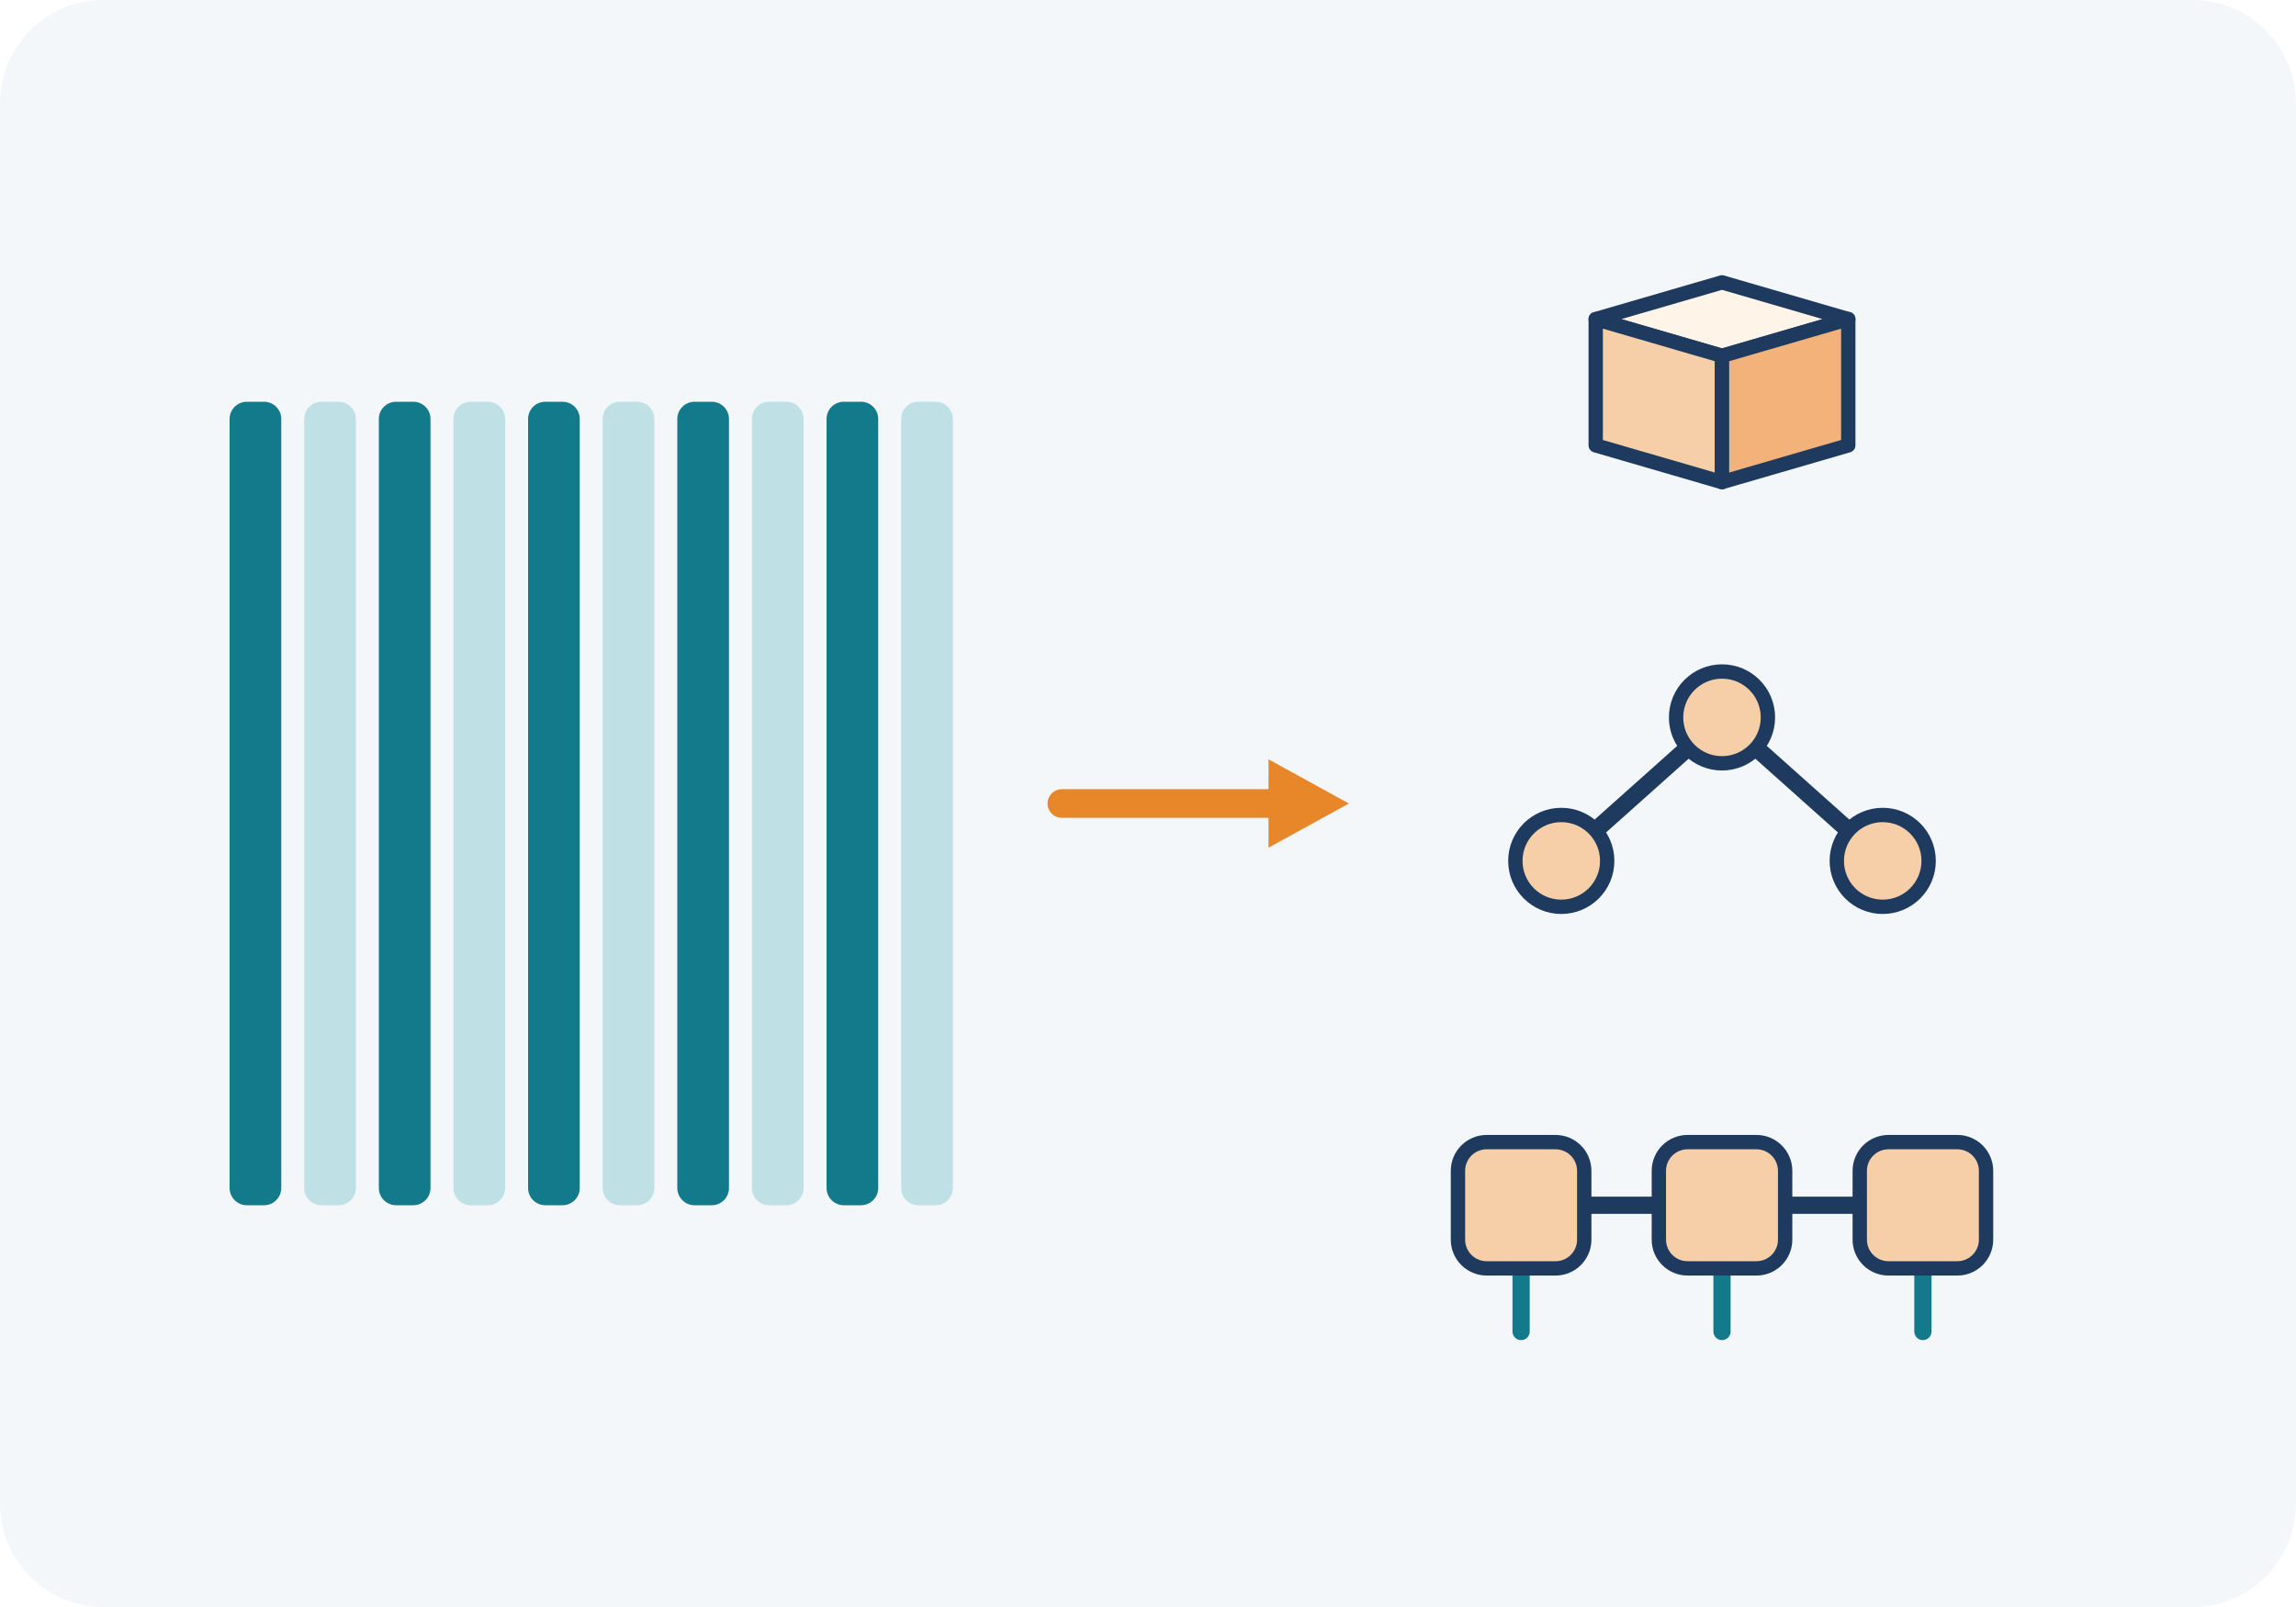
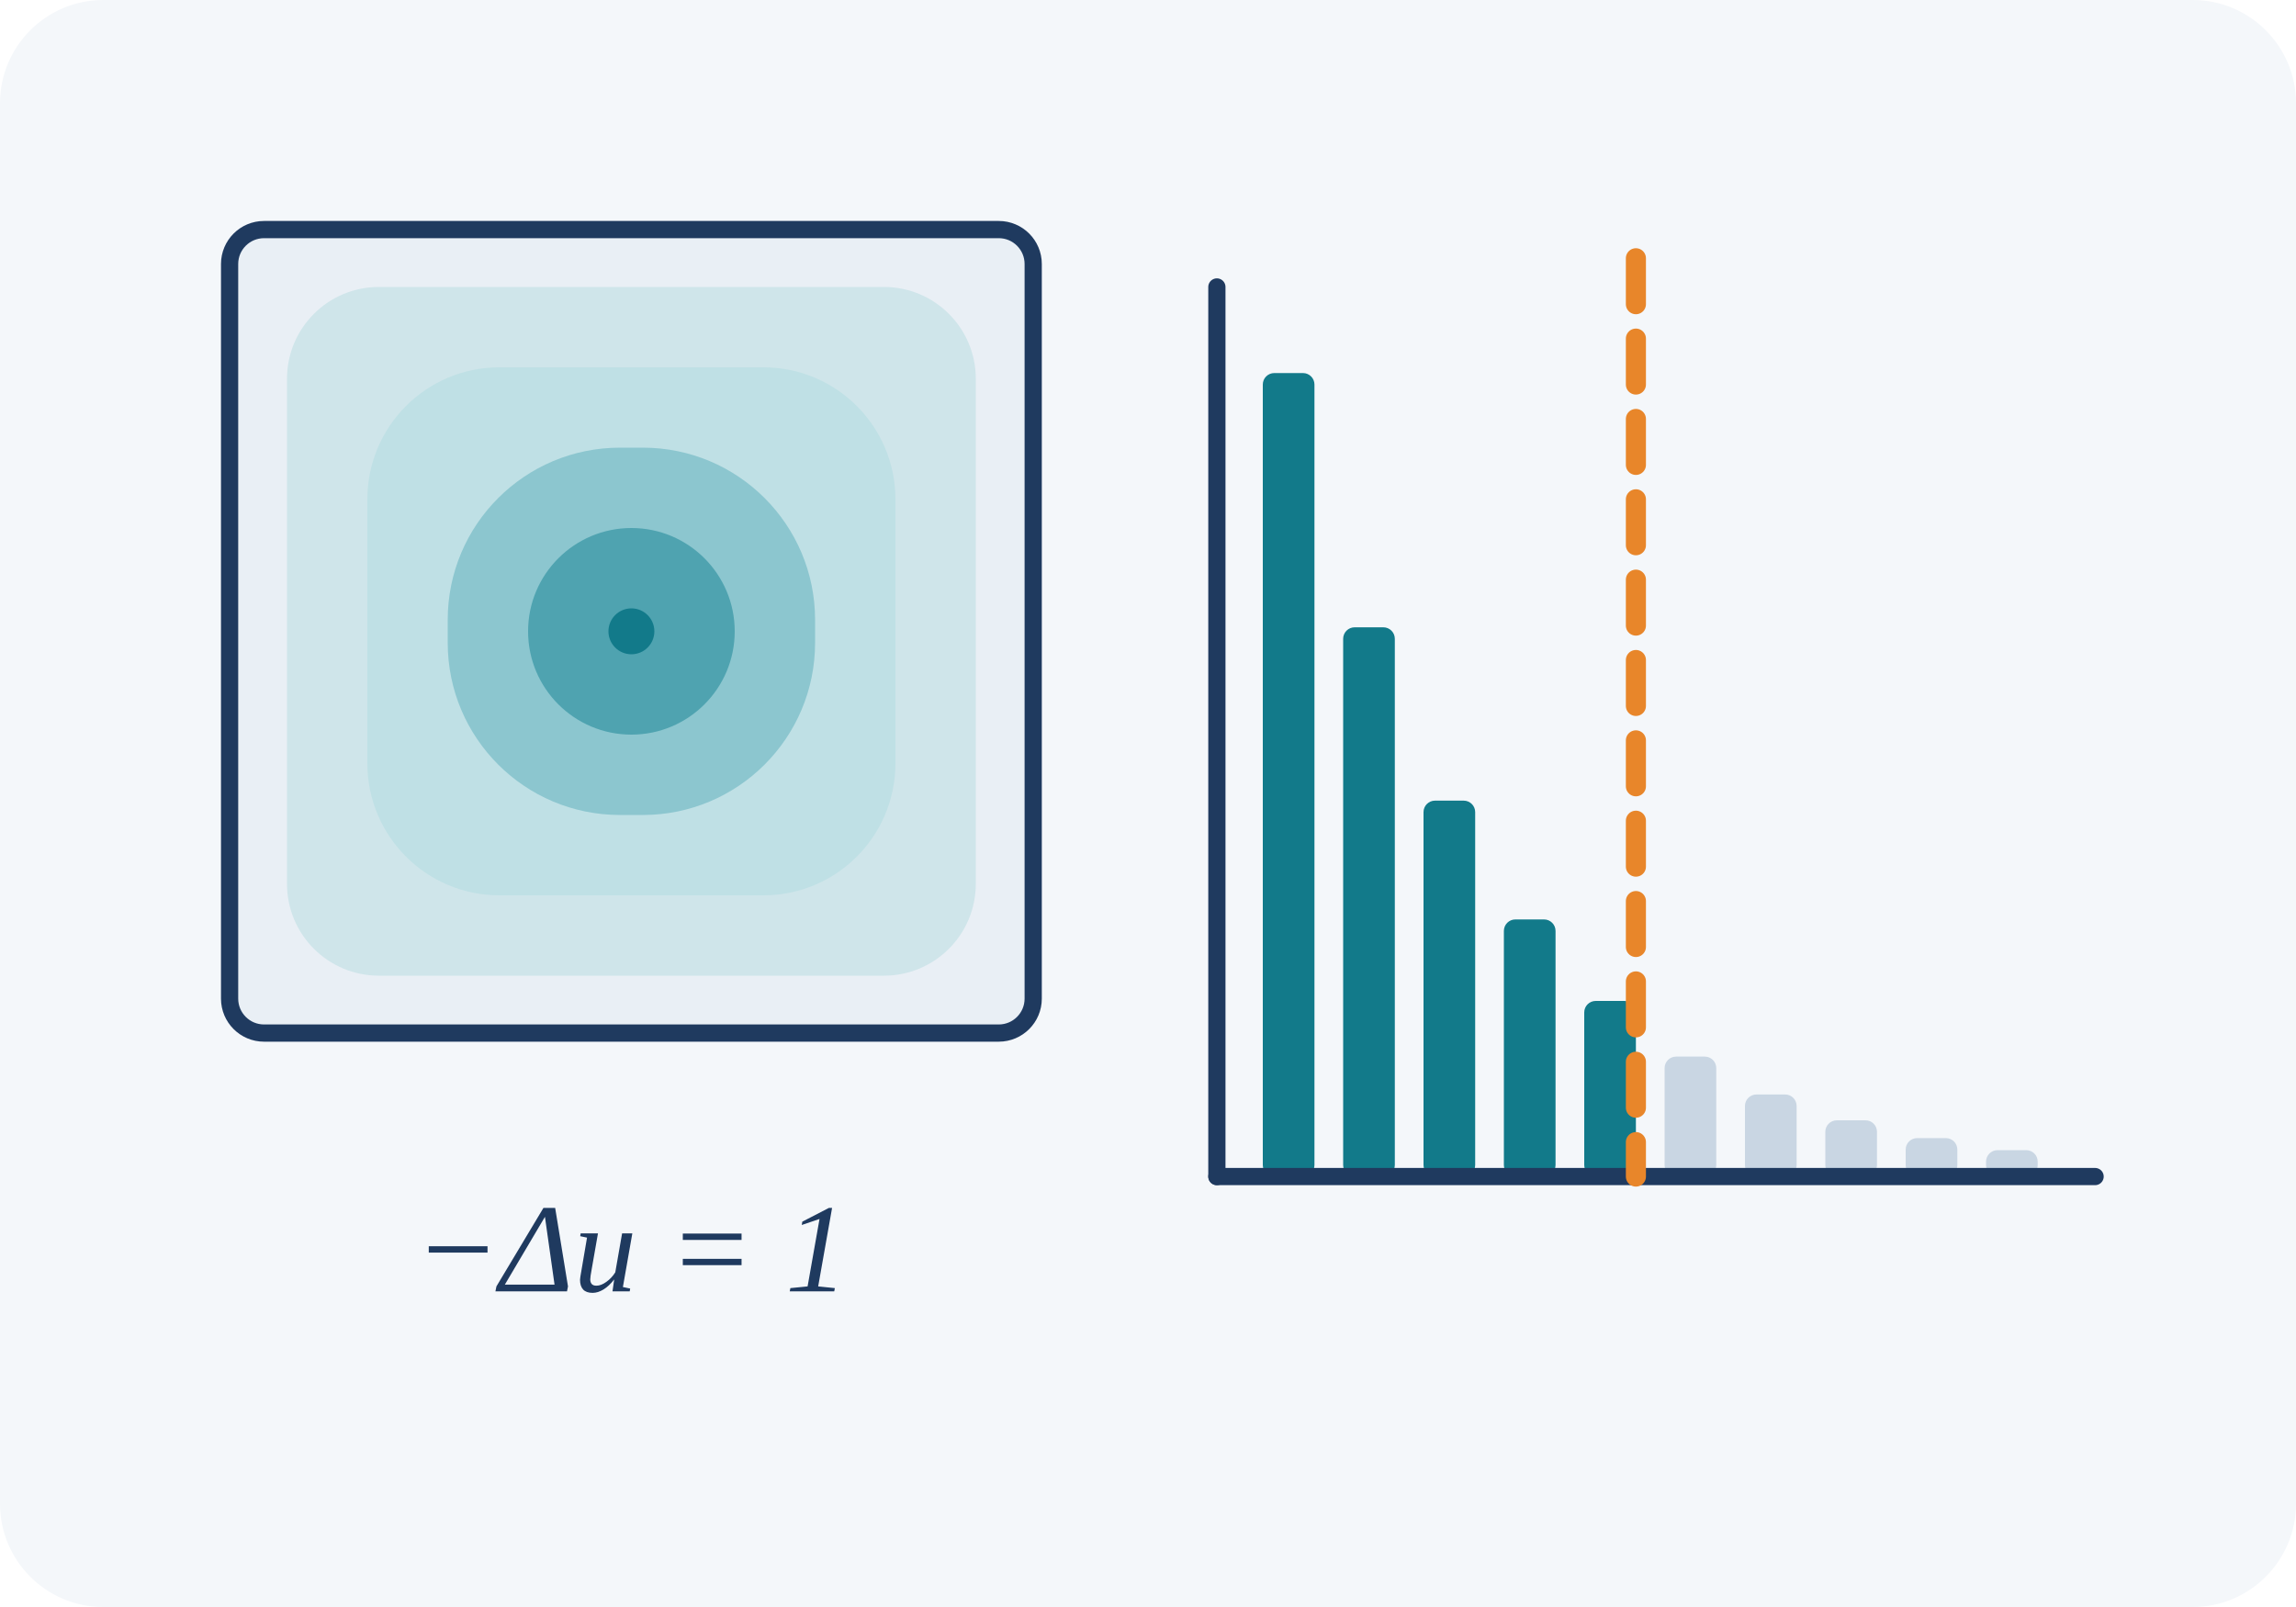
<svg xmlns="http://www.w3.org/2000/svg" viewBox="0 0 400 280" width="400" height="280">
  <rect width="400" height="280" rx="18" fill="#f4f7fa" />
-   <rect x="40.0" y="70.0" width="9.0" height="140.0" rx="3" fill="#127a8a" stroke="#1f3a5f" stroke-width="0" />
-   <rect x="53.0" y="70.0" width="9.0" height="140.0" rx="3" fill="#bfe0e5" stroke="#1f3a5f" stroke-width="0" />
-   <rect x="66.0" y="70.0" width="9.0" height="140.0" rx="3" fill="#127a8a" stroke="#1f3a5f" stroke-width="0" />
-   <rect x="79.0" y="70.0" width="9.0" height="140.0" rx="3" fill="#bfe0e5" stroke="#1f3a5f" stroke-width="0" />
-   <rect x="92.0" y="70.0" width="9.0" height="140.0" rx="3" fill="#127a8a" stroke="#1f3a5f" stroke-width="0" />
-   <rect x="105.0" y="70.0" width="9.0" height="140.0" rx="3" fill="#bfe0e5" stroke="#1f3a5f" stroke-width="0" />
-   <rect x="118.0" y="70.0" width="9.0" height="140.0" rx="3" fill="#127a8a" stroke="#1f3a5f" stroke-width="0" />
-   <rect x="131.0" y="70.0" width="9.0" height="140.0" rx="3" fill="#bfe0e5" stroke="#1f3a5f" stroke-width="0" />
-   <rect x="144.0" y="70.0" width="9.0" height="140.0" rx="3" fill="#127a8a" stroke="#1f3a5f" stroke-width="0" />
-   <rect x="157.0" y="70.0" width="9.0" height="140.0" rx="3" fill="#bfe0e5" stroke="#1f3a5f" stroke-width="0" />
-   <line x1="185.0" y1="140.0" x2="223.8" y2="140.0" stroke="#e8862a" stroke-width="5" stroke-linecap="round" />
-   <polygon points="235.0,140.0 221.0,147.7 221.0,132.3" fill="#e8862a" />
-   <polygon points="300.0,49.2 322.0,55.6 300.0,62.0 278.0,55.6" fill="#fff4e8" stroke="#1f3a5f" stroke-width="2.5" stroke-linejoin="round" />
-   <polygon points="278.0,55.6 300.0,62.0 300.0,84.0 278.0,77.6" fill="#f6cfa8" stroke="#1f3a5f" stroke-width="2.5" stroke-linejoin="round" />
-   <polygon points="300.0,62.0 322.0,55.6 322.0,77.6 300.0,84.0" fill="#f2b27a" stroke="#1f3a5f" stroke-width="2.5" stroke-linejoin="round" />
-   <line x1="300.0" y1="125.0" x2="272.0" y2="150.0" stroke="#1f3a5f" stroke-width="3" stroke-linecap="round" />
-   <line x1="300.0" y1="125.0" x2="328.0" y2="150.0" stroke="#1f3a5f" stroke-width="3" stroke-linecap="round" />
-   <circle cx="300.0" cy="125.0" r="8" fill="#f6cfa8" stroke="#1f3a5f" stroke-width="2.5" />
-   <circle cx="272.0" cy="150.0" r="8" fill="#f6cfa8" stroke="#1f3a5f" stroke-width="2.5" />
-   <circle cx="328.0" cy="150.0" r="8" fill="#f6cfa8" stroke="#1f3a5f" stroke-width="2.5" />
-   <line x1="265.0" y1="210.0" x2="335.0" y2="210.0" stroke="#1f3a5f" stroke-width="3" stroke-linecap="round" />
-   <line x1="265.0" y1="210.0" x2="265.0" y2="232.0" stroke="#127a8a" stroke-width="3" stroke-linecap="round" />
-   <rect x="254.0" y="199.0" width="22.0" height="22.0" rx="5" fill="#f6cfa8" stroke="#1f3a5f" stroke-width="2.5" />
-   <line x1="300.0" y1="210.0" x2="300.0" y2="232.0" stroke="#127a8a" stroke-width="3" stroke-linecap="round" />
-   <rect x="289.0" y="199.0" width="22.0" height="22.0" rx="5" fill="#f6cfa8" stroke="#1f3a5f" stroke-width="2.5" />
-   <line x1="335.0" y1="210.0" x2="335.0" y2="232.0" stroke="#127a8a" stroke-width="3" stroke-linecap="round" />
-   <rect x="324.0" y="199.0" width="22.0" height="22.0" rx="5" fill="#f6cfa8" stroke="#1f3a5f" stroke-width="2.5" />
+   <rect x="40.0" y="40.0" width="140.0" height="140.0" rx="6" fill="#e9eff5" stroke="#1f3a5f" stroke-width="3" />
+   <rect x="50" y="50" width="120" height="120" rx="16" fill="#cfe5ea" />
+   <rect x="64" y="64" width="92" height="92" rx="23" fill="#bfe0e5" />
+   <rect x="78" y="78" width="64" height="64" rx="30" fill="#8cc6cf" />
+   <rect x="92" y="92" width="36" height="36" rx="37" fill="#4fa3b0" />
+   <rect x="106" y="106" width="8" height="8" rx="44" fill="#127a8a" />
+   <rect x="220.0" y="65.0" width="9.0" height="140.0" rx="2" fill="#127a8a" stroke="#1f3a5f" stroke-width="0" />
+   <rect x="234.0" y="109.3" width="9.0" height="95.7" rx="2" fill="#127a8a" stroke="#1f3a5f" stroke-width="0" />
+   <rect x="248.0" y="139.5" width="9.0" height="65.5" rx="2" fill="#127a8a" stroke="#1f3a5f" stroke-width="0" />
+   <rect x="262.0" y="160.2" width="9.0" height="44.8" rx="2" fill="#127a8a" stroke="#1f3a5f" stroke-width="0" />
+   <rect x="276.0" y="174.4" width="9.0" height="30.6" rx="2" fill="#127a8a" stroke="#1f3a5f" stroke-width="0" />
+   <rect x="290.0" y="184.1" width="9.0" height="20.9" rx="2" fill="#c9d6e3" stroke="#1f3a5f" stroke-width="0" />
+   <rect x="304.0" y="190.7" width="9.0" height="14.3" rx="2" fill="#c9d6e3" stroke="#1f3a5f" stroke-width="0" />
+   <rect x="318.0" y="195.2" width="9.0" height="9.8" rx="2" fill="#c9d6e3" stroke="#1f3a5f" stroke-width="0" />
+   <rect x="332.0" y="198.3" width="9.0" height="6.7" rx="2" fill="#c9d6e3" stroke="#1f3a5f" stroke-width="0" />
+   <rect x="346.0" y="200.4" width="9.0" height="4.6" rx="2" fill="#c9d6e3" stroke="#1f3a5f" stroke-width="0" />
+   <line x1="212.0" y1="205.0" x2="365.0" y2="205.0" stroke="#1f3a5f" stroke-width="3" stroke-linecap="round" />
+   <line x1="212.0" y1="50.0" x2="212.0" y2="205.0" stroke="#1f3a5f" stroke-width="3" stroke-linecap="round" />
+   <line x1="285.0" y1="45.0" x2="285.0" y2="205.0" stroke="#e8862a" stroke-width="3.5" stroke-linecap="round" stroke-dasharray="8 6" />
+   <text x="110.0" y="225" font-family="STIX Two Text, Times New Roman, Times, serif" font-size="22" font-style="italic" fill="#1f3a5f" text-anchor="middle">−Δu = 1</text>
</svg>
